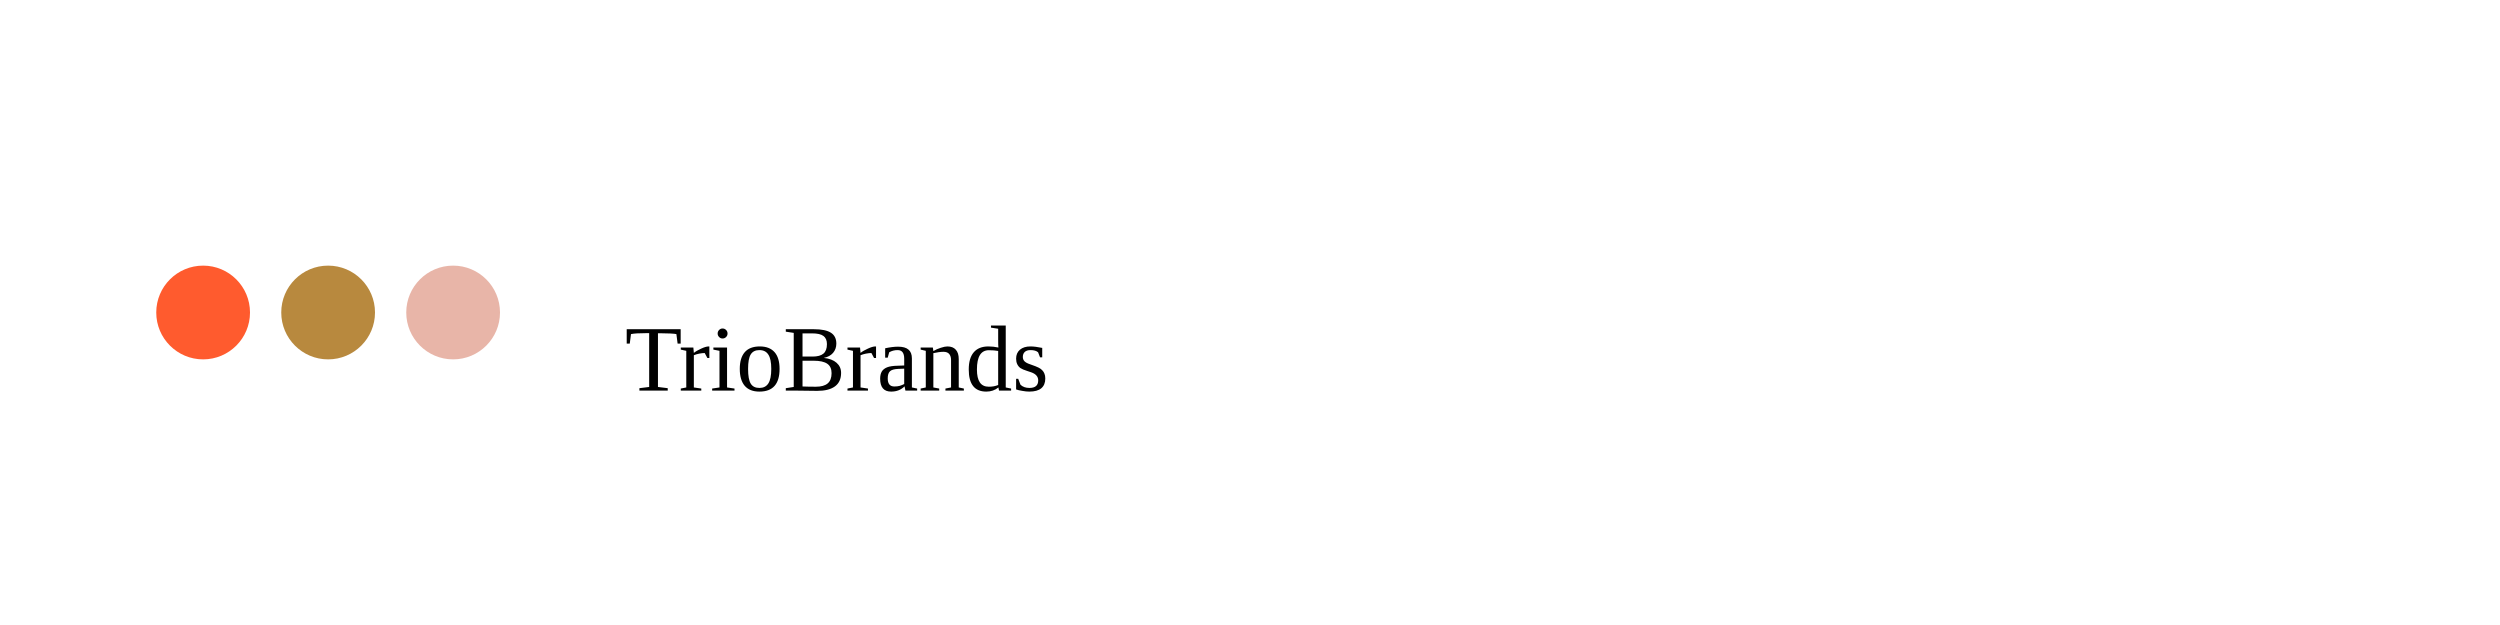
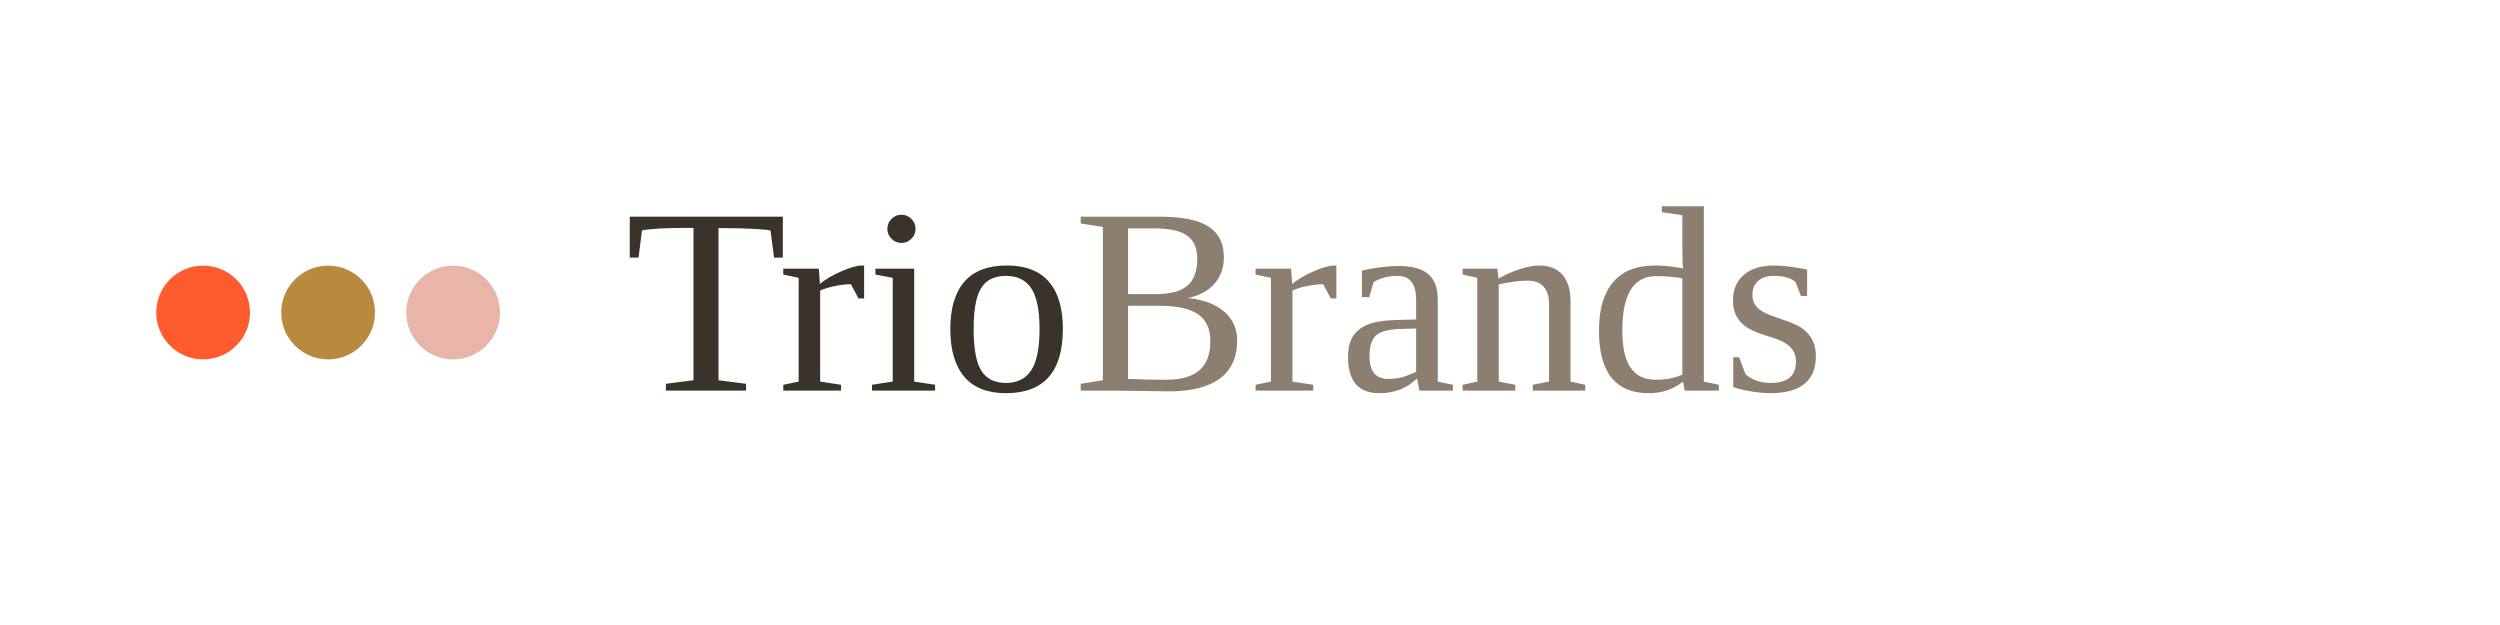
<svg xmlns="http://www.w3.org/2000/svg" viewBox="0 0 320 80" role="img" aria-label="Trio Brands">
+   <style>
+     .tb-mark  { font-family: Georgia, 'Times New Roman', serif; font-size: 34px; fill: #3A332C; }
+     .tb-light { fill: #8C7F70; }
+   </style>
  <g transform="translate(20,30)">
    <circle cx="6" cy="10" r="6" fill="#FF5B2E" />
    <circle cx="22" cy="10" r="6" fill="#B8893E" />
    <circle cx="38" cy="10" r="6" fill="#E8B5A8" />
  </g>
  <text x="80" y="50" class="tb-mark tb-text">Trio<tspan class="tb-light"> Brands</tspan>
  </text>
</svg>
